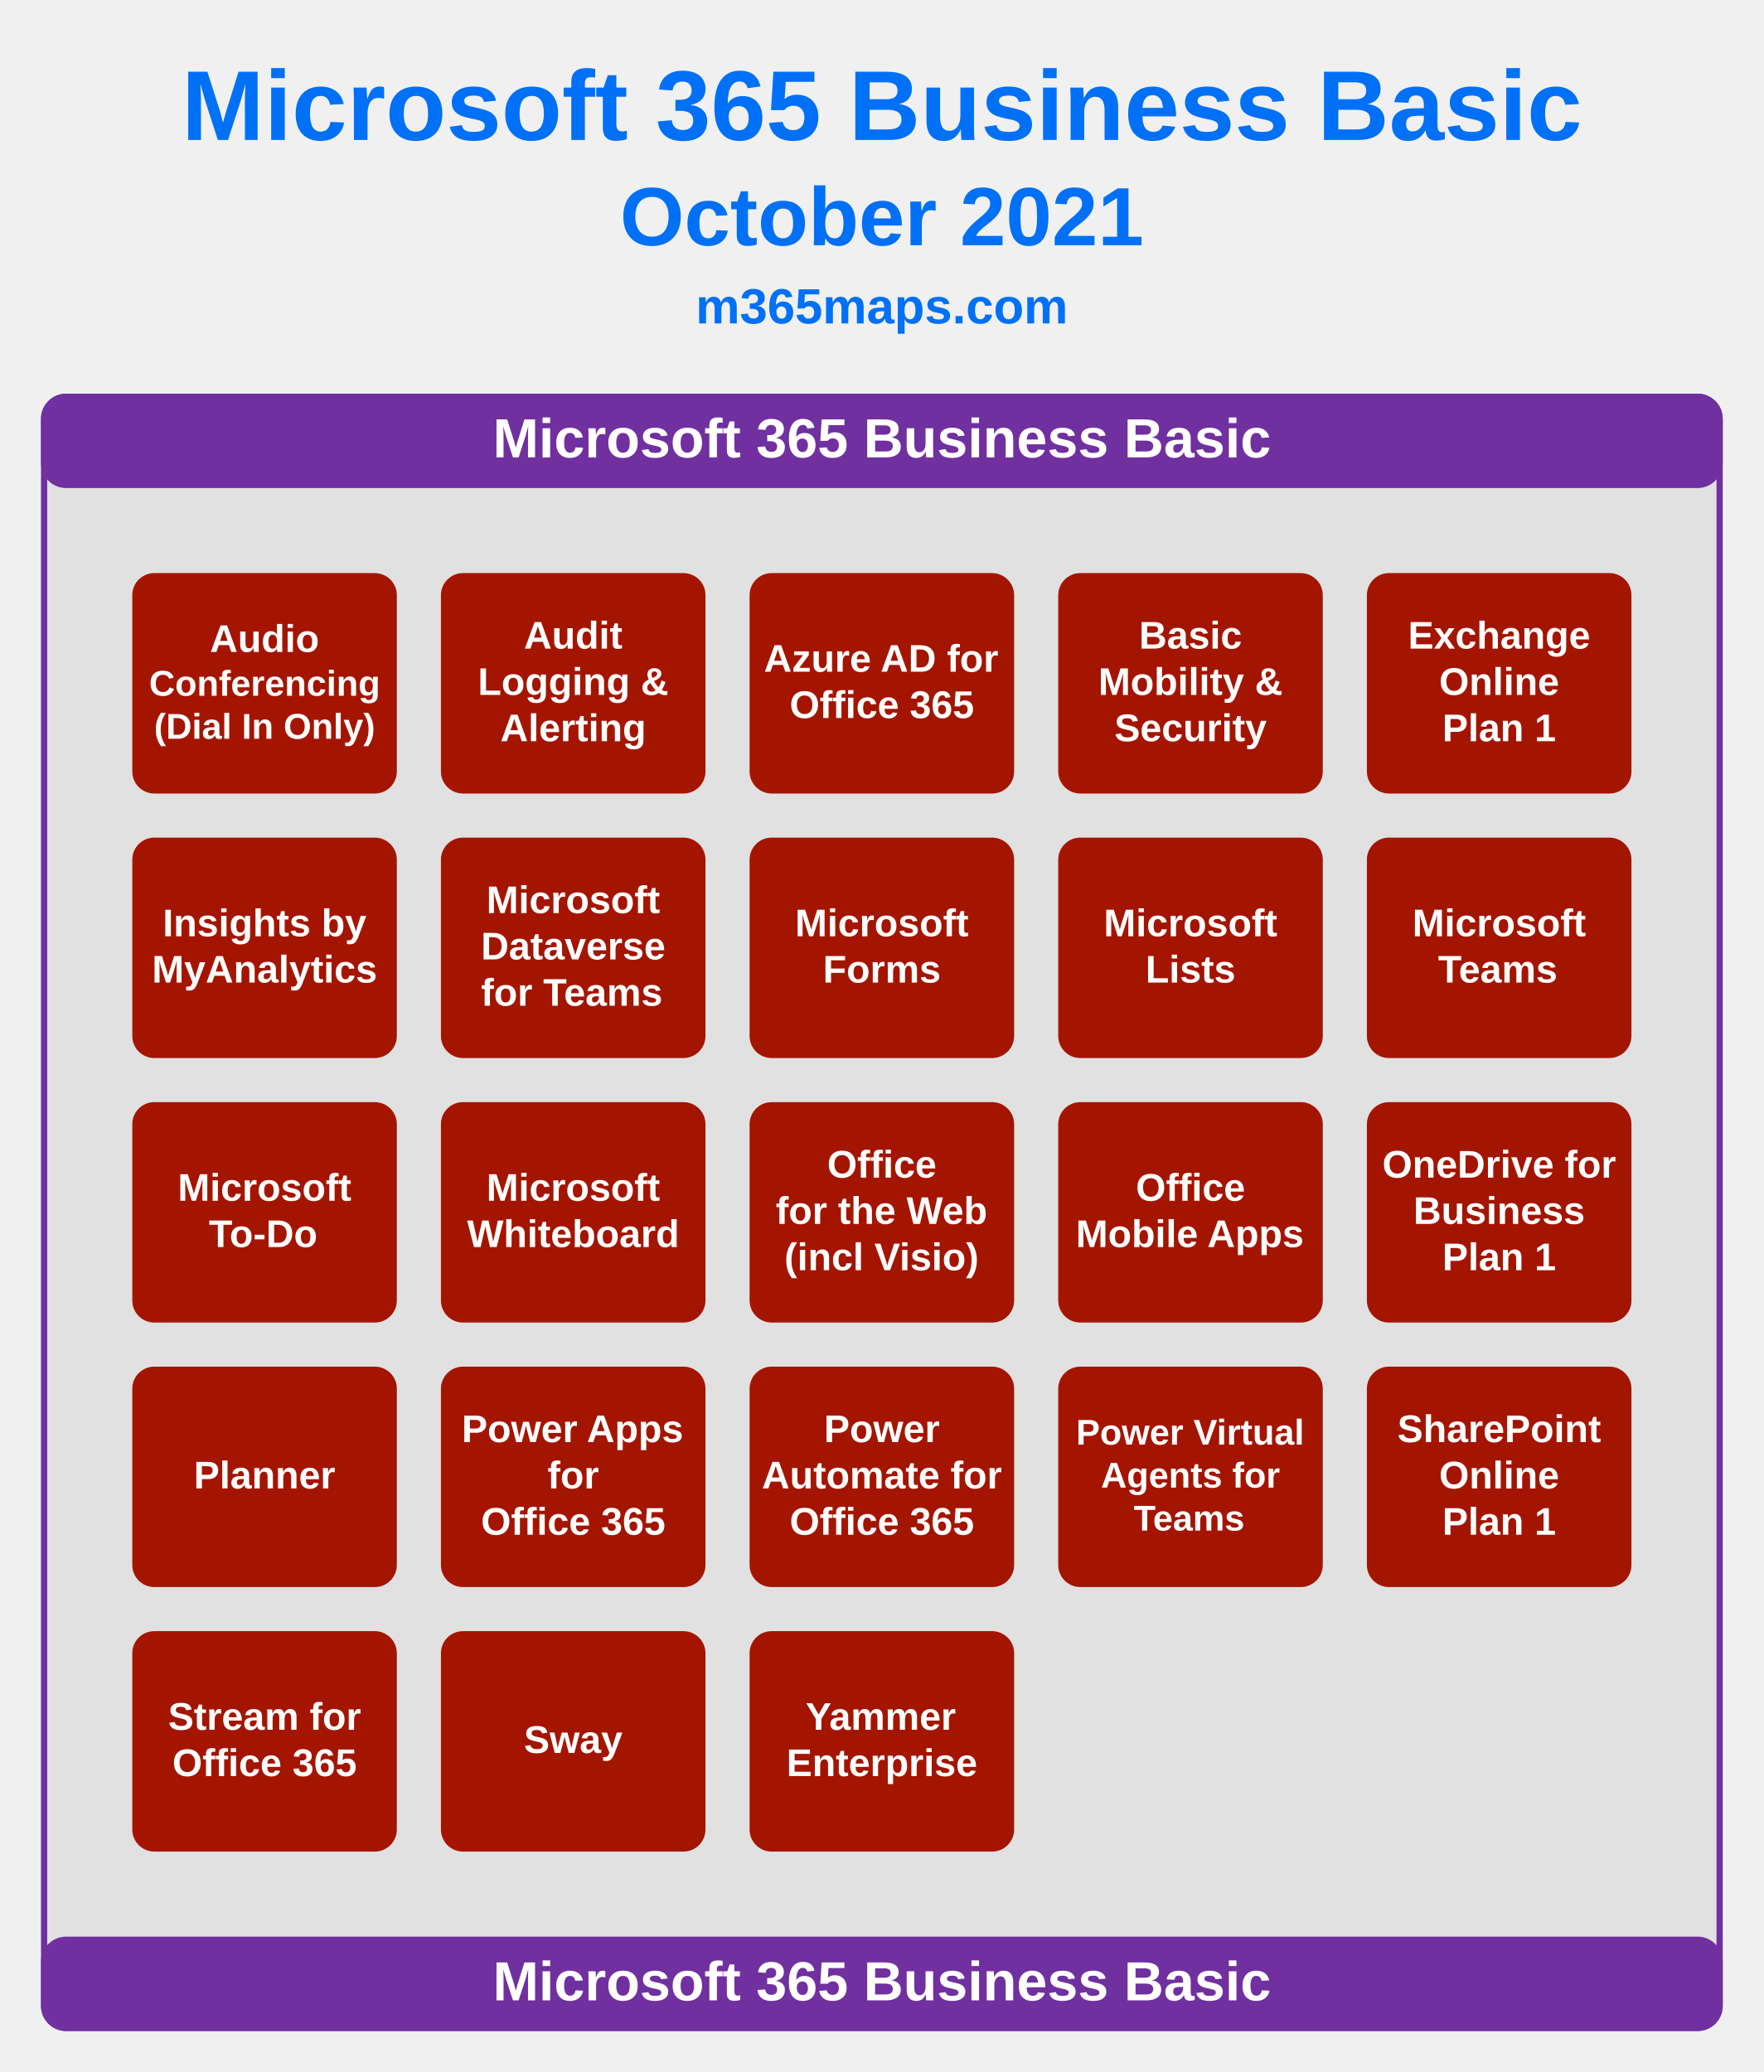
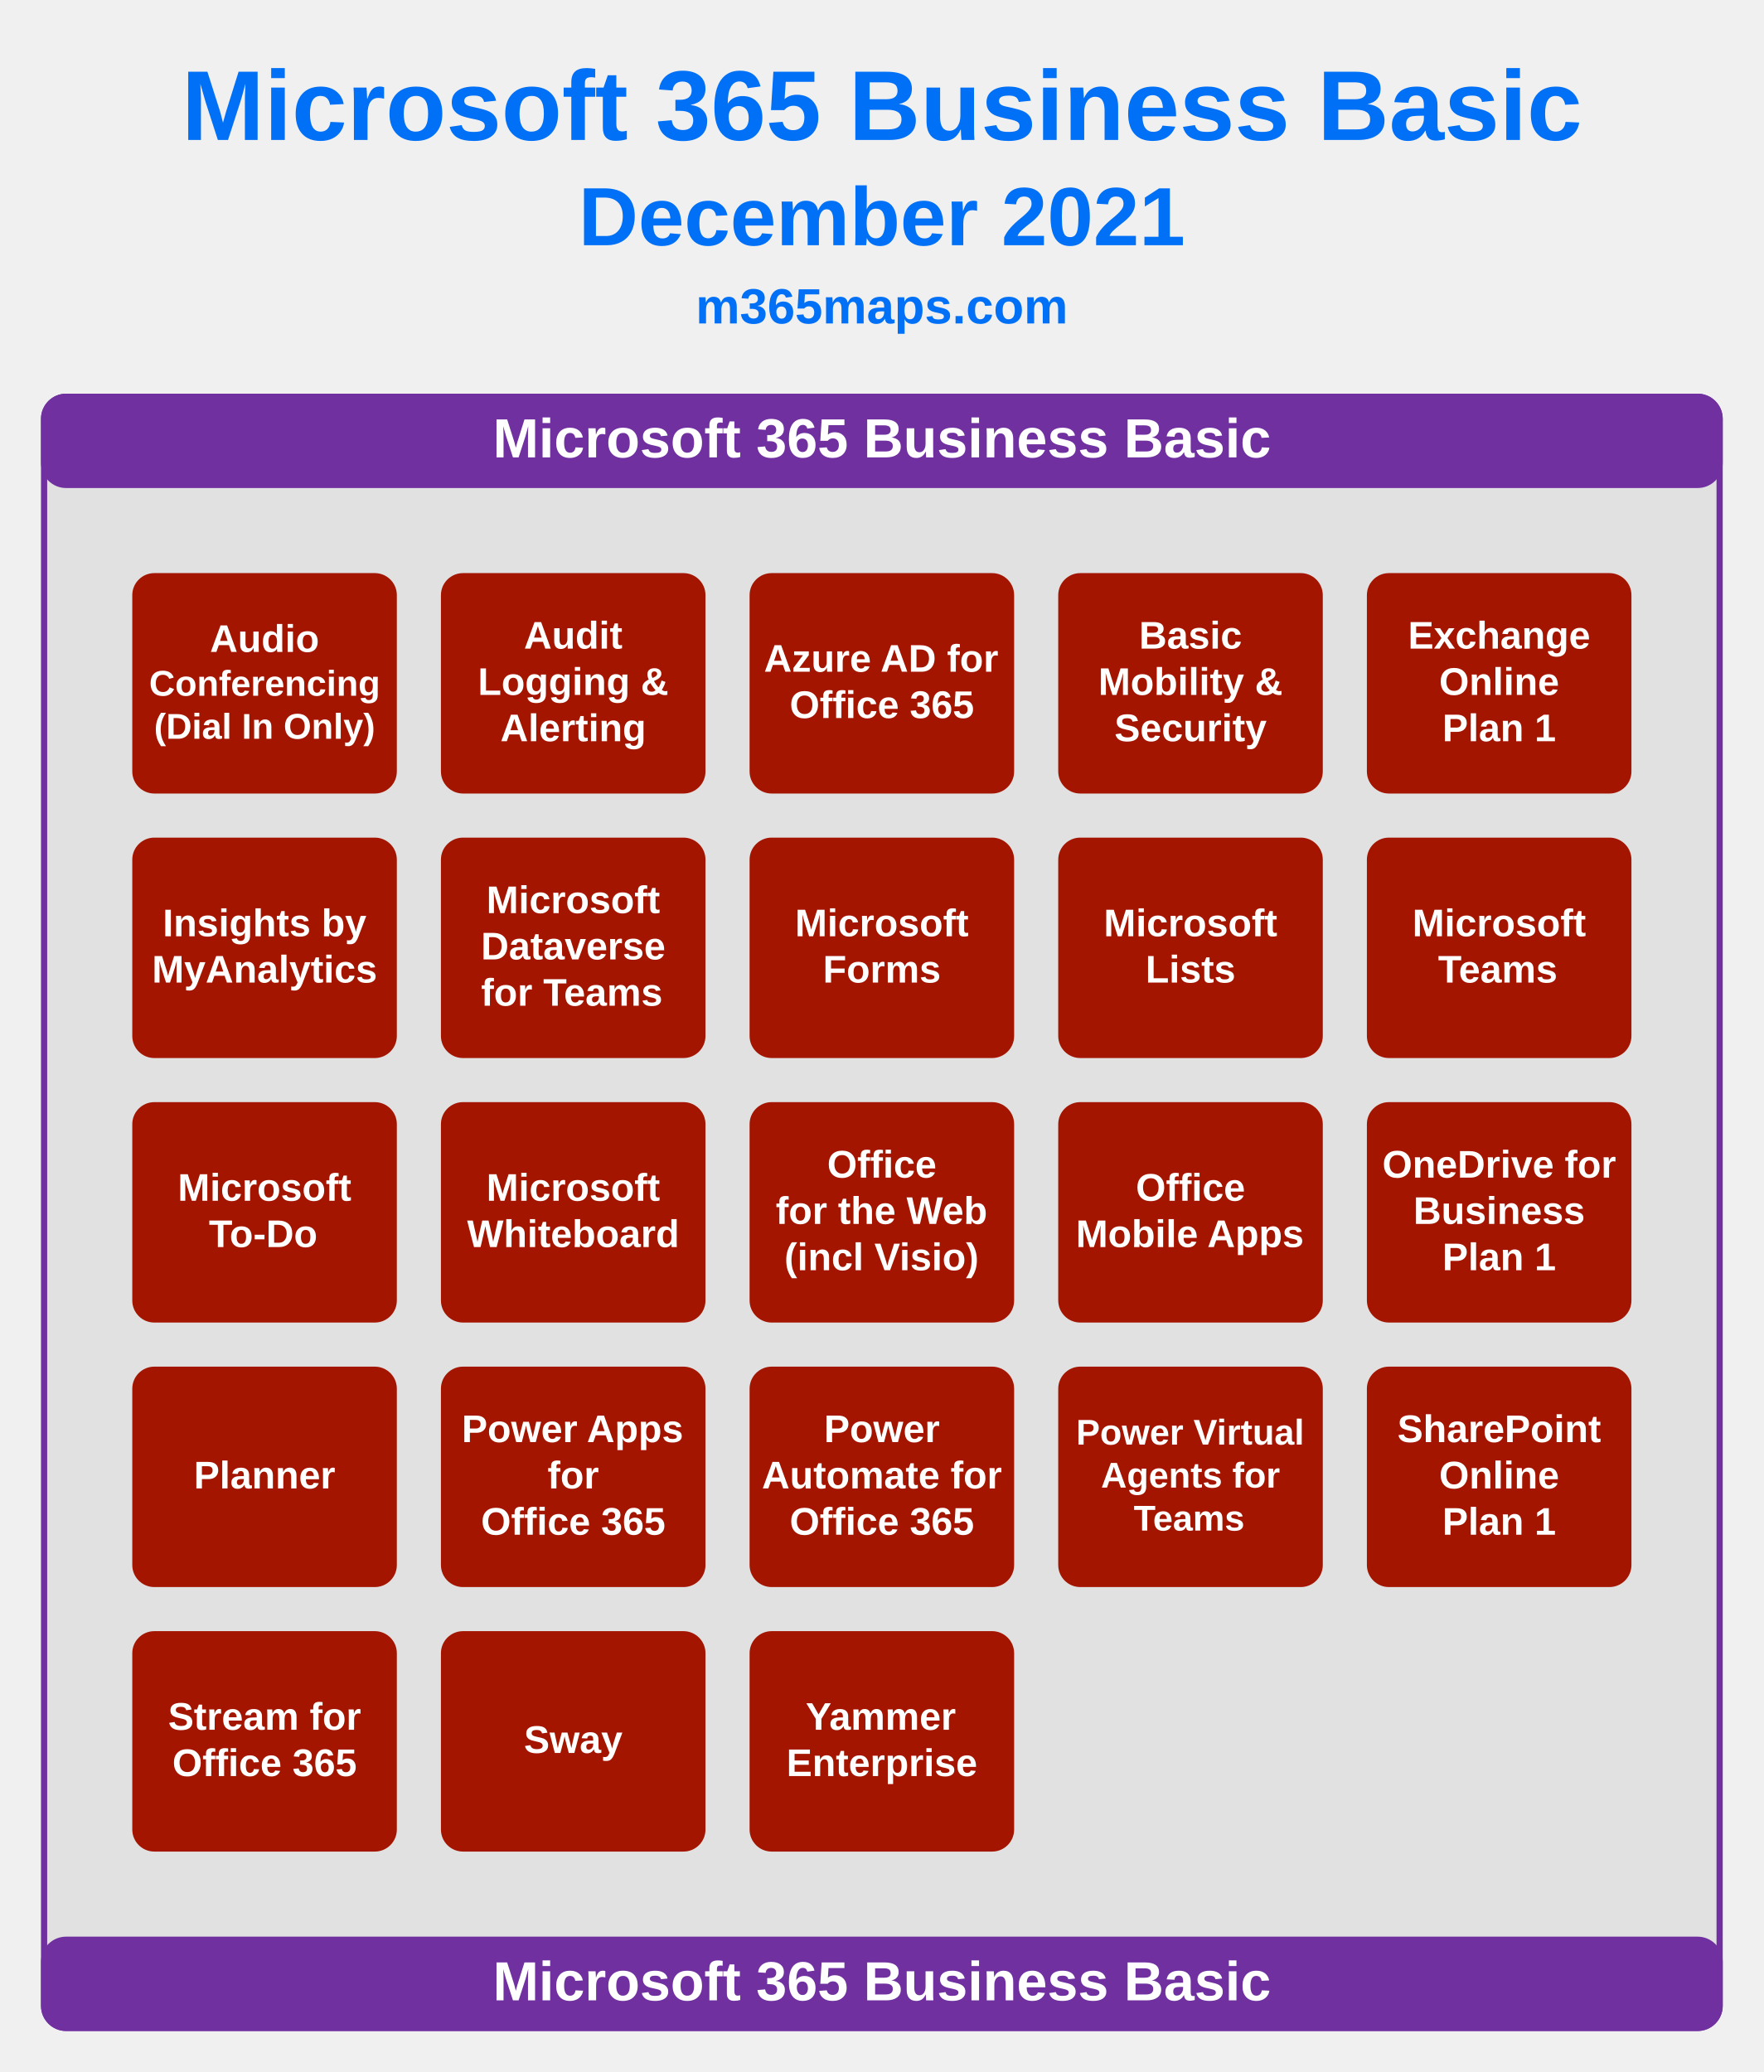
<svg xmlns="http://www.w3.org/2000/svg" width="640" height="752" viewBox="0 0 640 752" class="a">
  <style>
.b {fill:#a5a5a5;fill-opacity:0.2;stroke:#7030a0;stroke-linecap:round;stroke-linejoin:round;stroke-width:2.25}
.c {fill:#7030a0;stroke:#7030a0;stroke-linecap:round;stroke-linejoin:round;stroke-width:2.25}
.d {fill:#ffffff;font-family:Arial;font-size:1.667em;font-weight:bold}
.e {fill:none;stroke:none;stroke-linecap:round;stroke-linejoin:round;stroke-width:0.75}
.f {fill:#0070f7;font-family:Arial;font-size:3em;font-weight:bold}
.g {fill:#0070f7;font-family:Arial;font-size:2.5em;font-weight:bold}
.h {fill:#0070f7;font-family:Arial;font-size:1.5em;font-weight:bold}
.i {fill:#a41500;stroke:none;stroke-linecap:round;stroke-linejoin:round;stroke-width:1}
.j {fill:#ffffff;font-family:Arial;font-size:1.167em;font-weight:bold}
.k {font-size:1em}
.l {fill:#ffffff;font-family:Arial;font-size:1.083em;font-weight:bold}
.m {font-size:0.929em}
.a {fill:none;fill-rule:evenodd;font-size:12px;overflow:visible;stroke-linecap:square;stroke-miterlimit:3}
</style>
+   <rect x="16" y="144" width="608" height="592" rx="8" ry="8" class="b" />
+   <a target="_blank" href="https://www.microsoft.com/microsoft-365/business/microsoft-365-business-basic">
+     <rect x="16" y="704" width="608" height="32" rx="8" ry="8" class="c" />
+     <text x="178.83" y="726" class="d">Microsoft 365 Business Basic</text>
+   </a>
+   <a target="_blank" href="https://www.microsoft.com/microsoft-365/business/microsoft-365-business-basic">
+     <rect x="16" y="144" width="608" height="32" rx="8" ry="8" class="c" />
+     <text x="178.83" y="166" class="d">Microsoft 365 Business Basic</text>
+   </a>
+   <a target="_blank" href="https://m365maps.com/">
+     <rect x="16" y="16" width="608" height="48" class="e" />
+     <text x="65.9" y="50.8" class="f">Microsoft 365 Business Basic</text>
+   </a>
  <g>
-     <g transform="translate(16,-16)">
-       <rect x="0" y="160" width="608" height="592" rx="8" ry="8" class="b" />
-     </g>
-     <a target="_blank" href="https://www.microsoft.com/microsoft-365/business/microsoft-365-business-basic" rel="noopener">
-       <g transform="translate(16,-16)">
-         <rect x="0" y="720" width="608" height="32" rx="8" ry="8" class="c" />
-         <text x="162.83" y="742" class="d">Microsoft 365 Business Basic</text>
-       </g>
-     </a>
-     <a target="_blank" href="https://www.microsoft.com/microsoft-365/business/microsoft-365-business-basic" rel="noopener">
-       <g transform="translate(16,-576)">
-         <rect x="0" y="720" width="608" height="32" rx="8" ry="8" class="c" />
-         <text x="162.83" y="742" class="d">Microsoft 365 Business Basic</text>
-       </g>
-     </a>
-     <a target="_blank" href="https://m365maps.com/" rel="noopener">
-       <g transform="translate(16,-688)">
-         <rect x="0" y="704" width="608" height="48" class="e" />
-         <text x="49.9" y="738.8" class="f">Microsoft 365 Business Basic</text>
-       </g>
-     </a>
-     <g transform="translate(16,-656)">
-       <rect x="0" y="720" width="608" height="32" class="e" />
-       <text x="208.95" y="745" class="g">October 2021</text>
-     </g>
-     <a target="_blank" href="https://m365maps.com/" rel="noopener">
-       <g transform="translate(16,-624)">
-         <rect x="0" y="720" width="608" height="32" class="e" />
-         <text x="236.46" y="741.4" class="h">m365maps.com</text>
-       </g>
-     </a>
-     <a target="_blank" href="https://docs.microsoft.com/microsoft-365/admin/basic-mobility-security/capabilities" rel="noopener">
-       <g transform="translate(384,-464)">
-         <rect x="0" y="672" width="96" height="80" rx="8" ry="8" class="i" />
-         <text x="29.32" y="699.4" class="j">Basic <tspan x="14.56" dy="1.2em" class="k">Mobility &amp; </tspan>
-           <tspan x="20.38" dy="1.2em" class="k">Security</tspan>
-         </text>
-       </g>
-     </a>
-     <a target="_blank" href="https://docs.microsoft.com/office365/servicedescriptions/exchange-online-service-description/exchange-online-service-description#feature-availability-across-exchange-online-standalone-plans" rel="noopener">
-       <g transform="translate(496,-464)">
-         <rect x="0" y="672" width="96" height="80" rx="8" ry="8" class="i" />
-         <text x="14.93" y="699.4" class="j">Exchange <tspan x="26.22" dy="1.2em" class="k">Online </tspan>
-           <tspan x="27.38" dy="1.2em" class="k">Plan 1</tspan>
-         </text>
-       </g>
-     </a>
-     <a target="_blank" href="https://docs.microsoft.com/sharepoint/introduction" rel="noopener">
-       <g transform="translate(496,-176)">
-         <rect x="0" y="672" width="96" height="80" rx="8" ry="8" class="i" />
-         <text x="11.05" y="699.4" class="j">SharePoint <tspan x="26.22" dy="1.2em" class="k">Online</tspan>
-           <tspan x="27.38" dy="1.2em" class="k">Plan 1</tspan>
-         </text>
-       </g>
-     </a>
-     <a target="_blank" href="https://docs.microsoft.com/office365/servicedescriptions/onedrive-for-business-service-description" rel="noopener">
-       <g transform="translate(496,-272)">
-         <rect x="0" y="672" width="96" height="80" rx="8" ry="8" class="i" />
-         <text x="5.6" y="699.4" class="j">OneDrive for <tspan x="16.88" dy="1.2em" class="k">Business </tspan>
-           <tspan x="27.38" dy="1.2em" class="k">Plan 1</tspan>
-         </text>
-       </g>
-     </a>
-     <a target="_blank" href="https://products.office.com/yammer/yammer-overview" rel="noopener">
-       <g transform="translate(272,-80)">
-         <rect x="0" y="672" width="96" height="80" rx="8" ry="8" class="i" />
-         <text x="20.37" y="707.8" class="j">Yammer <tspan x="13.38" dy="1.2em" class="k">Enterprise</tspan>
-         </text>
-       </g>
-     </a>
-     <a target="_blank" href="https://products.office.com/business/task-management-software" rel="noopener">
-       <g transform="translate(48,-176)">
-         <rect x="0" y="672" width="96" height="80" rx="8" ry="8" class="i" />
-         <text x="22.32" y="716.2" class="j">Planner</text>
-       </g>
-     </a>
-     <a target="_blank" href="https://products.office.com/microsoft-teams/" rel="noopener">
-       <g transform="translate(496,-368)">
-         <rect x="0" y="672" width="96" height="80" rx="8" ry="8" class="i" />
-         <text x="16.5" y="707.8" class="j">Microsoft <tspan x="25.82" dy="1.2em" class="k">Teams</tspan>
-         </text>
-       </g>
-     </a>
-     <a target="_blank" href="https://docs.microsoft.com/stream/" rel="noopener">
-       <g transform="translate(48,-80)">
-         <rect x="0" y="672" width="96" height="80" rx="8" ry="8" class="i" />
-         <text x="12.99" y="707.8" class="j">Stream for <tspan x="14.54" dy="1.2em" class="k">Office 365</tspan>
-         </text>
-       </g>
-     </a>
-     <a target="_blank" href="https://products.office.com/business/myanalytics-personal-analytics" rel="noopener">
-       <g transform="translate(48,-368)">
-         <rect x="0" y="672" width="96" height="80" rx="8" ry="8" class="i" />
-         <text x="11.05" y="707.8" class="j">Insights by <tspan x="7.15" dy="1.2em" class="k">MyAnalytics</tspan>
-         </text>
-       </g>
-     </a>
-     <a target="_blank" href="https://powerapps.microsoft.com/" rel="noopener">
-       <g transform="translate(160,-176)">
-         <rect x="0" y="672" width="96" height="80" rx="8" ry="8" class="i" />
-         <text x="7.55" y="699.4" class="j">Power Apps<tspan x="38.67" dy="1.2em" class="k">for</tspan>
-           <tspan x="14.54" dy="1.2em" class="k">Office 365</tspan>
-         </text>
-       </g>
-     </a>
-     <a target="_blank" href="https://powerautomate.microsoft.com/" rel="noopener">
-       <g transform="translate(272,-176)">
-         <rect x="0" y="672" width="96" height="80" rx="8" ry="8" class="i" />
-         <text x="26.99" y="699.4" class="j">Power <tspan x="4.45" dy="1.2em" class="k">Automate for</tspan>
-           <tspan x="14.54" dy="1.2em" class="k">Office 365</tspan>
-         </text>
-       </g>
-     </a>
-     <a target="_blank" href="https://support.office.com/sway" rel="noopener">
-       <g transform="translate(160,-80)">
-         <rect x="0" y="672" width="96" height="80" rx="8" ry="8" class="i" />
-         <text x="30.1" y="716.2" class="j">Sway</text>
-       </g>
-     </a>
-     <a target="_blank" href="https://support.office.com/forms" rel="noopener">
-       <g transform="translate(272,-368)">
-         <rect x="0" y="672" width="96" height="80" rx="8" ry="8" class="i" />
-         <text x="16.5" y="707.8" class="j">Microsoft <tspan x="26.61" dy="1.2em" class="k">Forms</tspan>
-         </text>
-       </g>
-     </a>
-     <a target="_blank" href="https://docs.microsoft.com/powerapps/teams/overview-data-platform" rel="noopener">
-       <g transform="translate(160,-368)">
-         <rect x="0" y="672" width="96" height="80" rx="8" ry="8" class="i" />
-         <text x="16.5" y="699.4" class="j">Microsoft <tspan x="14.53" dy="1.2em" class="k">Dataverse </tspan>
-           <tspan x="14.55" dy="1.2em" class="k">for Teams</tspan>
-         </text>
-       </g>
-     </a>
-     <a target="_blank" href="https://products.office.com/mobile/office" rel="noopener">
-       <g transform="translate(384,-272)">
-         <rect x="0" y="672" width="96" height="80" rx="8" ry="8" class="i" />
-         <text x="28.16" y="707.8" class="j">Office<tspan x="6.39" dy="1.2em" class="k">Mobile Apps</tspan>
-         </text>
-       </g>
-     </a>
-     <a target="_blank" href="https://docs.microsoft.com/office365/servicedescriptions/office-online-service-description/office-online-service-description" rel="noopener">
-       <g transform="translate(272,-272)">
-         <rect x="0" y="672" width="96" height="80" rx="8" ry="8" class="i" />
-         <text x="28.16" y="699.4" class="j">Office<tspan x="9.5" dy="1.2em" class="k">for the Web</tspan>
-           <tspan x="12.61" dy="1.2em" class="k">(incl Visio)</tspan>
-         </text>
-       </g>
-     </a>
-     <a target="_blank" href="https://www.microsoft.com/microsoft-365/microsoft-lists" rel="noopener">
-       <g transform="translate(384,-368)">
-         <rect x="0" y="672" width="96" height="80" rx="8" ry="8" class="i" />
-         <text x="16.5" y="707.8" class="j">Microsoft <tspan x="31.66" dy="1.2em" class="k">Lists</tspan>
-         </text>
-       </g>
-     </a>
-     <a target="_blank" href="https://support.microsoft.com/office/d236aef8-fcdf-4b5e-b5d7-7f157461e920" rel="noopener">
-       <g transform="translate(160,-272)">
-         <rect x="0" y="672" width="96" height="80" rx="8" ry="8" class="i" />
-         <text x="16.5" y="707.8" class="j">Microsoft <tspan x="9.5" dy="1.2em" class="k">Whiteboard</tspan>
-         </text>
-       </g>
-     </a>
-     <a target="_blank" href="https://www.microsoft.com/microsoft-365/microsoft-to-do-list-app" rel="noopener">
-       <g transform="translate(48,-272)">
-         <rect x="0" y="672" width="96" height="80" rx="8" ry="8" class="i" />
-         <text x="16.5" y="707.8" class="j">Microsoft <tspan x="27.79" dy="1.2em" class="k">To</tspan>-Do</text>
-       </g>
-     </a>
-     <a target="_blank" href="https://docs.microsoft.com/power-virtual-agents/teams/fundamentals-what-is-power-virtual-agents-teams" rel="noopener">
-       <g transform="translate(384,-176)">
-         <rect x="0" y="672" width="96" height="80" rx="8" ry="8" class="i" />
-         <text x="6.46" y="700.3" class="l">Power Virtual <tspan x="15.5" dy="1.2em" class="k">Agents for </tspan>
-           <tspan x="27.4" dy="1.2em" class="k">Teams</tspan>
-         </text>
-       </g>
-     </a>
-     <a target="_blank" href="https://azure.microsoft.com/pricing/details/active-directory/" rel="noopener">
-       <g transform="translate(272,-464)">
-         <rect x="0" y="672" width="96" height="80" rx="8" ry="8" class="i" />
-         <text x="5.22" y="707.8" class="j">Azure AD for <tspan x="14.54" dy="1.2em" class="k">Office 365</tspan>
-         </text>
-       </g>
-     </a>
-     <a target="_blank" href="https://docs.microsoft.com/microsoftteams/audio-conferencing-in-office-365" rel="noopener">
-       <g transform="translate(48,-464)">
-         <rect x="0" y="672" width="96" height="80" rx="8" ry="8" class="i" />
-         <text x="28.17" y="700.6" class="j">Audio <tspan x="6.11" dy="1.223em" class="m">Conferencing </tspan>
-           <tspan x="7.91" dy="1.2em" class="m">(Dial In Only)</tspan>
-         </text>
-       </g>
-     </a>
-     <a target="_blank" href="https://docs.microsoft.com/office365/securitycompliance/search-the-audit-log-in-security-and-compliance" rel="noopener">
-       <g transform="translate(160,-464)">
-         <rect x="0" y="672" width="96" height="80" rx="8" ry="8" class="i" />
-         <text x="30.12" y="699.4" class="j">Audit <tspan x="13.4" dy="1.2em" class="k">Logging &amp; </tspan>
-           <tspan x="21.56" dy="1.2em" class="k">Alerting</tspan>
-         </text>
-       </g>
-     </a>
+     <rect x="16" y="64" width="608" height="32" class="e" />
+     <text x="209.92" y="89" class="g">December 2021</text>
  </g>
+   <a target="_blank" href="https://m365maps.com/">
+     <rect x="16" y="96" width="608" height="32" class="e" />
+     <text x="252.46" y="117.4" class="h">m365maps.com</text>
+   </a>
+   <a target="_blank" href="https://docs.microsoft.com/microsoft-365/admin/basic-mobility-security/capabilities">
+     <rect x="384" y="208" width="96" height="80" rx="8" ry="8" class="i" />
+     <text x="413.32" y="235.4" class="j">Basic <tspan x="398.56" dy="1.2em" class="k">Mobility &amp; </tspan>
+       <tspan x="404.38" dy="1.2em" class="k">Security</tspan>
+     </text>
+   </a>
+   <a target="_blank" href="https://docs.microsoft.com/office365/servicedescriptions/exchange-online-service-description/exchange-online-service-description#feature-availability-across-exchange-online-standalone-plans">
+     <rect x="496" y="208" width="96" height="80" rx="8" ry="8" class="i" />
+     <text x="510.93" y="235.4" class="j">Exchange <tspan x="522.22" dy="1.2em" class="k">Online </tspan>
+       <tspan x="523.38" dy="1.2em" class="k">Plan 1</tspan>
+     </text>
+   </a>
+   <a target="_blank" href="https://docs.microsoft.com/sharepoint/introduction">
+     <rect x="496" y="496" width="96" height="80" rx="8" ry="8" class="i" />
+     <text x="507.05" y="523.4" class="j">SharePoint <tspan x="522.22" dy="1.2em" class="k">Online</tspan>
+       <tspan x="523.38" dy="1.2em" class="k">Plan 1</tspan>
+     </text>
+   </a>
+   <a target="_blank" href="https://docs.microsoft.com/office365/servicedescriptions/onedrive-for-business-service-description">
+     <rect x="496" y="400" width="96" height="80" rx="8" ry="8" class="i" />
+     <text x="501.6" y="427.4" class="j">OneDrive for <tspan x="512.88" dy="1.2em" class="k">Business </tspan>
+       <tspan x="523.38" dy="1.2em" class="k">Plan 1</tspan>
+     </text>
+   </a>
+   <a target="_blank" href="https://products.office.com/yammer/yammer-overview">
+     <rect x="272" y="592" width="96" height="80" rx="8" ry="8" class="i" />
+     <text x="292.37" y="627.8" class="j">Yammer <tspan x="285.38" dy="1.2em" class="k">Enterprise</tspan>
+     </text>
+   </a>
+   <a target="_blank" href="https://products.office.com/business/task-management-software">
+     <rect x="48" y="496" width="96" height="80" rx="8" ry="8" class="i" />
+     <text x="70.32" y="540.2" class="j">Planner</text>
+   </a>
+   <a target="_blank" href="https://products.office.com/microsoft-teams/">
+     <rect x="496" y="304" width="96" height="80" rx="8" ry="8" class="i" />
+     <text x="512.5" y="339.8" class="j">Microsoft <tspan x="521.82" dy="1.2em" class="k">Teams</tspan>
+     </text>
+   </a>
+   <a target="_blank" href="https://docs.microsoft.com/stream/">
+     <rect x="48" y="592" width="96" height="80" rx="8" ry="8" class="i" />
+     <text x="60.99" y="627.8" class="j">Stream for <tspan x="62.54" dy="1.2em" class="k">Office 365</tspan>
+     </text>
+   </a>
+   <a target="_blank" href="https://products.office.com/business/myanalytics-personal-analytics">
+     <rect x="48" y="304" width="96" height="80" rx="8" ry="8" class="i" />
+     <text x="59.05" y="339.8" class="j">Insights by <tspan x="55.15" dy="1.2em" class="k">MyAnalytics</tspan>
+     </text>
+   </a>
+   <a target="_blank" href="https://powerapps.microsoft.com/">
+     <rect x="160" y="496" width="96" height="80" rx="8" ry="8" class="i" />
+     <text x="167.55" y="523.4" class="j">Power Apps<tspan x="198.67" dy="1.2em" class="k">for</tspan>
+       <tspan x="174.54" dy="1.2em" class="k">Office 365</tspan>
+     </text>
+   </a>
+   <a target="_blank" href="https://powerautomate.microsoft.com/">
+     <rect x="272" y="496" width="96" height="80" rx="8" ry="8" class="i" />
+     <text x="298.99" y="523.4" class="j">Power <tspan x="276.45" dy="1.2em" class="k">Automate for</tspan>
+       <tspan x="286.54" dy="1.2em" class="k">Office 365</tspan>
+     </text>
+   </a>
+   <a target="_blank" href="https://support.office.com/sway">
+     <rect x="160" y="592" width="96" height="80" rx="8" ry="8" class="i" />
+     <text x="190.1" y="636.2" class="j">Sway</text>
+   </a>
+   <a target="_blank" href="https://support.office.com/forms">
+     <rect x="272" y="304" width="96" height="80" rx="8" ry="8" class="i" />
+     <text x="288.5" y="339.8" class="j">Microsoft <tspan x="298.61" dy="1.2em" class="k">Forms</tspan>
+     </text>
+   </a>
+   <a target="_blank" href="https://docs.microsoft.com/powerapps/teams/overview-data-platform">
+     <rect x="160" y="304" width="96" height="80" rx="8" ry="8" class="i" />
+     <text x="176.5" y="331.4" class="j">Microsoft <tspan x="174.53" dy="1.2em" class="k">Dataverse </tspan>
+       <tspan x="174.55" dy="1.2em" class="k">for Teams</tspan>
+     </text>
+   </a>
+   <a target="_blank" href="https://products.office.com/mobile/office">
+     <rect x="384" y="400" width="96" height="80" rx="8" ry="8" class="i" />
+     <text x="412.16" y="435.8" class="j">Office<tspan x="390.39" dy="1.2em" class="k">Mobile Apps</tspan>
+     </text>
+   </a>
+   <a target="_blank" href="https://docs.microsoft.com/office365/servicedescriptions/office-online-service-description/office-online-service-description">
+     <rect x="272" y="400" width="96" height="80" rx="8" ry="8" class="i" />
+     <text x="300.16" y="427.4" class="j">Office<tspan x="281.5" dy="1.2em" class="k">for the Web</tspan>
+       <tspan x="284.61" dy="1.2em" class="k">(incl Visio)</tspan>
+     </text>
+   </a>
+   <a target="_blank" href="https://www.microsoft.com/microsoft-365/microsoft-lists">
+     <rect x="384" y="304" width="96" height="80" rx="8" ry="8" class="i" />
+     <text x="400.5" y="339.8" class="j">Microsoft <tspan x="415.66" dy="1.2em" class="k">Lists</tspan>
+     </text>
+   </a>
+   <a target="_blank" href="https://support.microsoft.com/office/d236aef8-fcdf-4b5e-b5d7-7f157461e920">
+     <rect x="160" y="400" width="96" height="80" rx="8" ry="8" class="i" />
+     <text x="176.5" y="435.8" class="j">Microsoft <tspan x="169.5" dy="1.2em" class="k">Whiteboard</tspan>
+     </text>
+   </a>
+   <a target="_blank" href="https://www.microsoft.com/microsoft-365/microsoft-to-do-list-app">
+     <rect x="48" y="400" width="96" height="80" rx="8" ry="8" class="i" />
+     <text x="64.5" y="435.8" class="j">Microsoft <tspan x="75.79" dy="1.2em" class="k">To</tspan>-Do</text>
+   </a>
+   <a target="_blank" href="https://docs.microsoft.com/power-virtual-agents/teams/fundamentals-what-is-power-virtual-agents-teams">
+     <rect x="384" y="496" width="96" height="80" rx="8" ry="8" class="i" />
+     <text x="390.46" y="524.3" class="l">Power Virtual <tspan x="399.5" dy="1.2em" class="k">Agents for </tspan>
+       <tspan x="411.4" dy="1.2em" class="k">Teams</tspan>
+     </text>
+   </a>
+   <a target="_blank" href="https://azure.microsoft.com/pricing/details/active-directory/">
+     <rect x="272" y="208" width="96" height="80" rx="8" ry="8" class="i" />
+     <text x="277.22" y="243.8" class="j">Azure AD for <tspan x="286.54" dy="1.2em" class="k">Office 365</tspan>
+     </text>
+   </a>
+   <a target="_blank" href="https://docs.microsoft.com/microsoftteams/audio-conferencing-in-office-365">
+     <rect x="48" y="208" width="96" height="80" rx="8" ry="8" class="i" />
+     <text x="76.17" y="236.6" class="j">Audio <tspan x="54.11" dy="1.223em" class="m">Conferencing </tspan>
+       <tspan x="55.91" dy="1.2em" class="m">(Dial In Only)</tspan>
+     </text>
+   </a>
+   <a target="_blank" href="https://docs.microsoft.com/office365/securitycompliance/search-the-audit-log-in-security-and-compliance">
+     <rect x="160" y="208" width="96" height="80" rx="8" ry="8" class="i" />
+     <text x="190.12" y="235.4" class="j">Audit <tspan x="173.4" dy="1.2em" class="k">Logging &amp; </tspan>
+       <tspan x="181.56" dy="1.2em" class="k">Alerting</tspan>
+     </text>
+   </a>
</svg>
